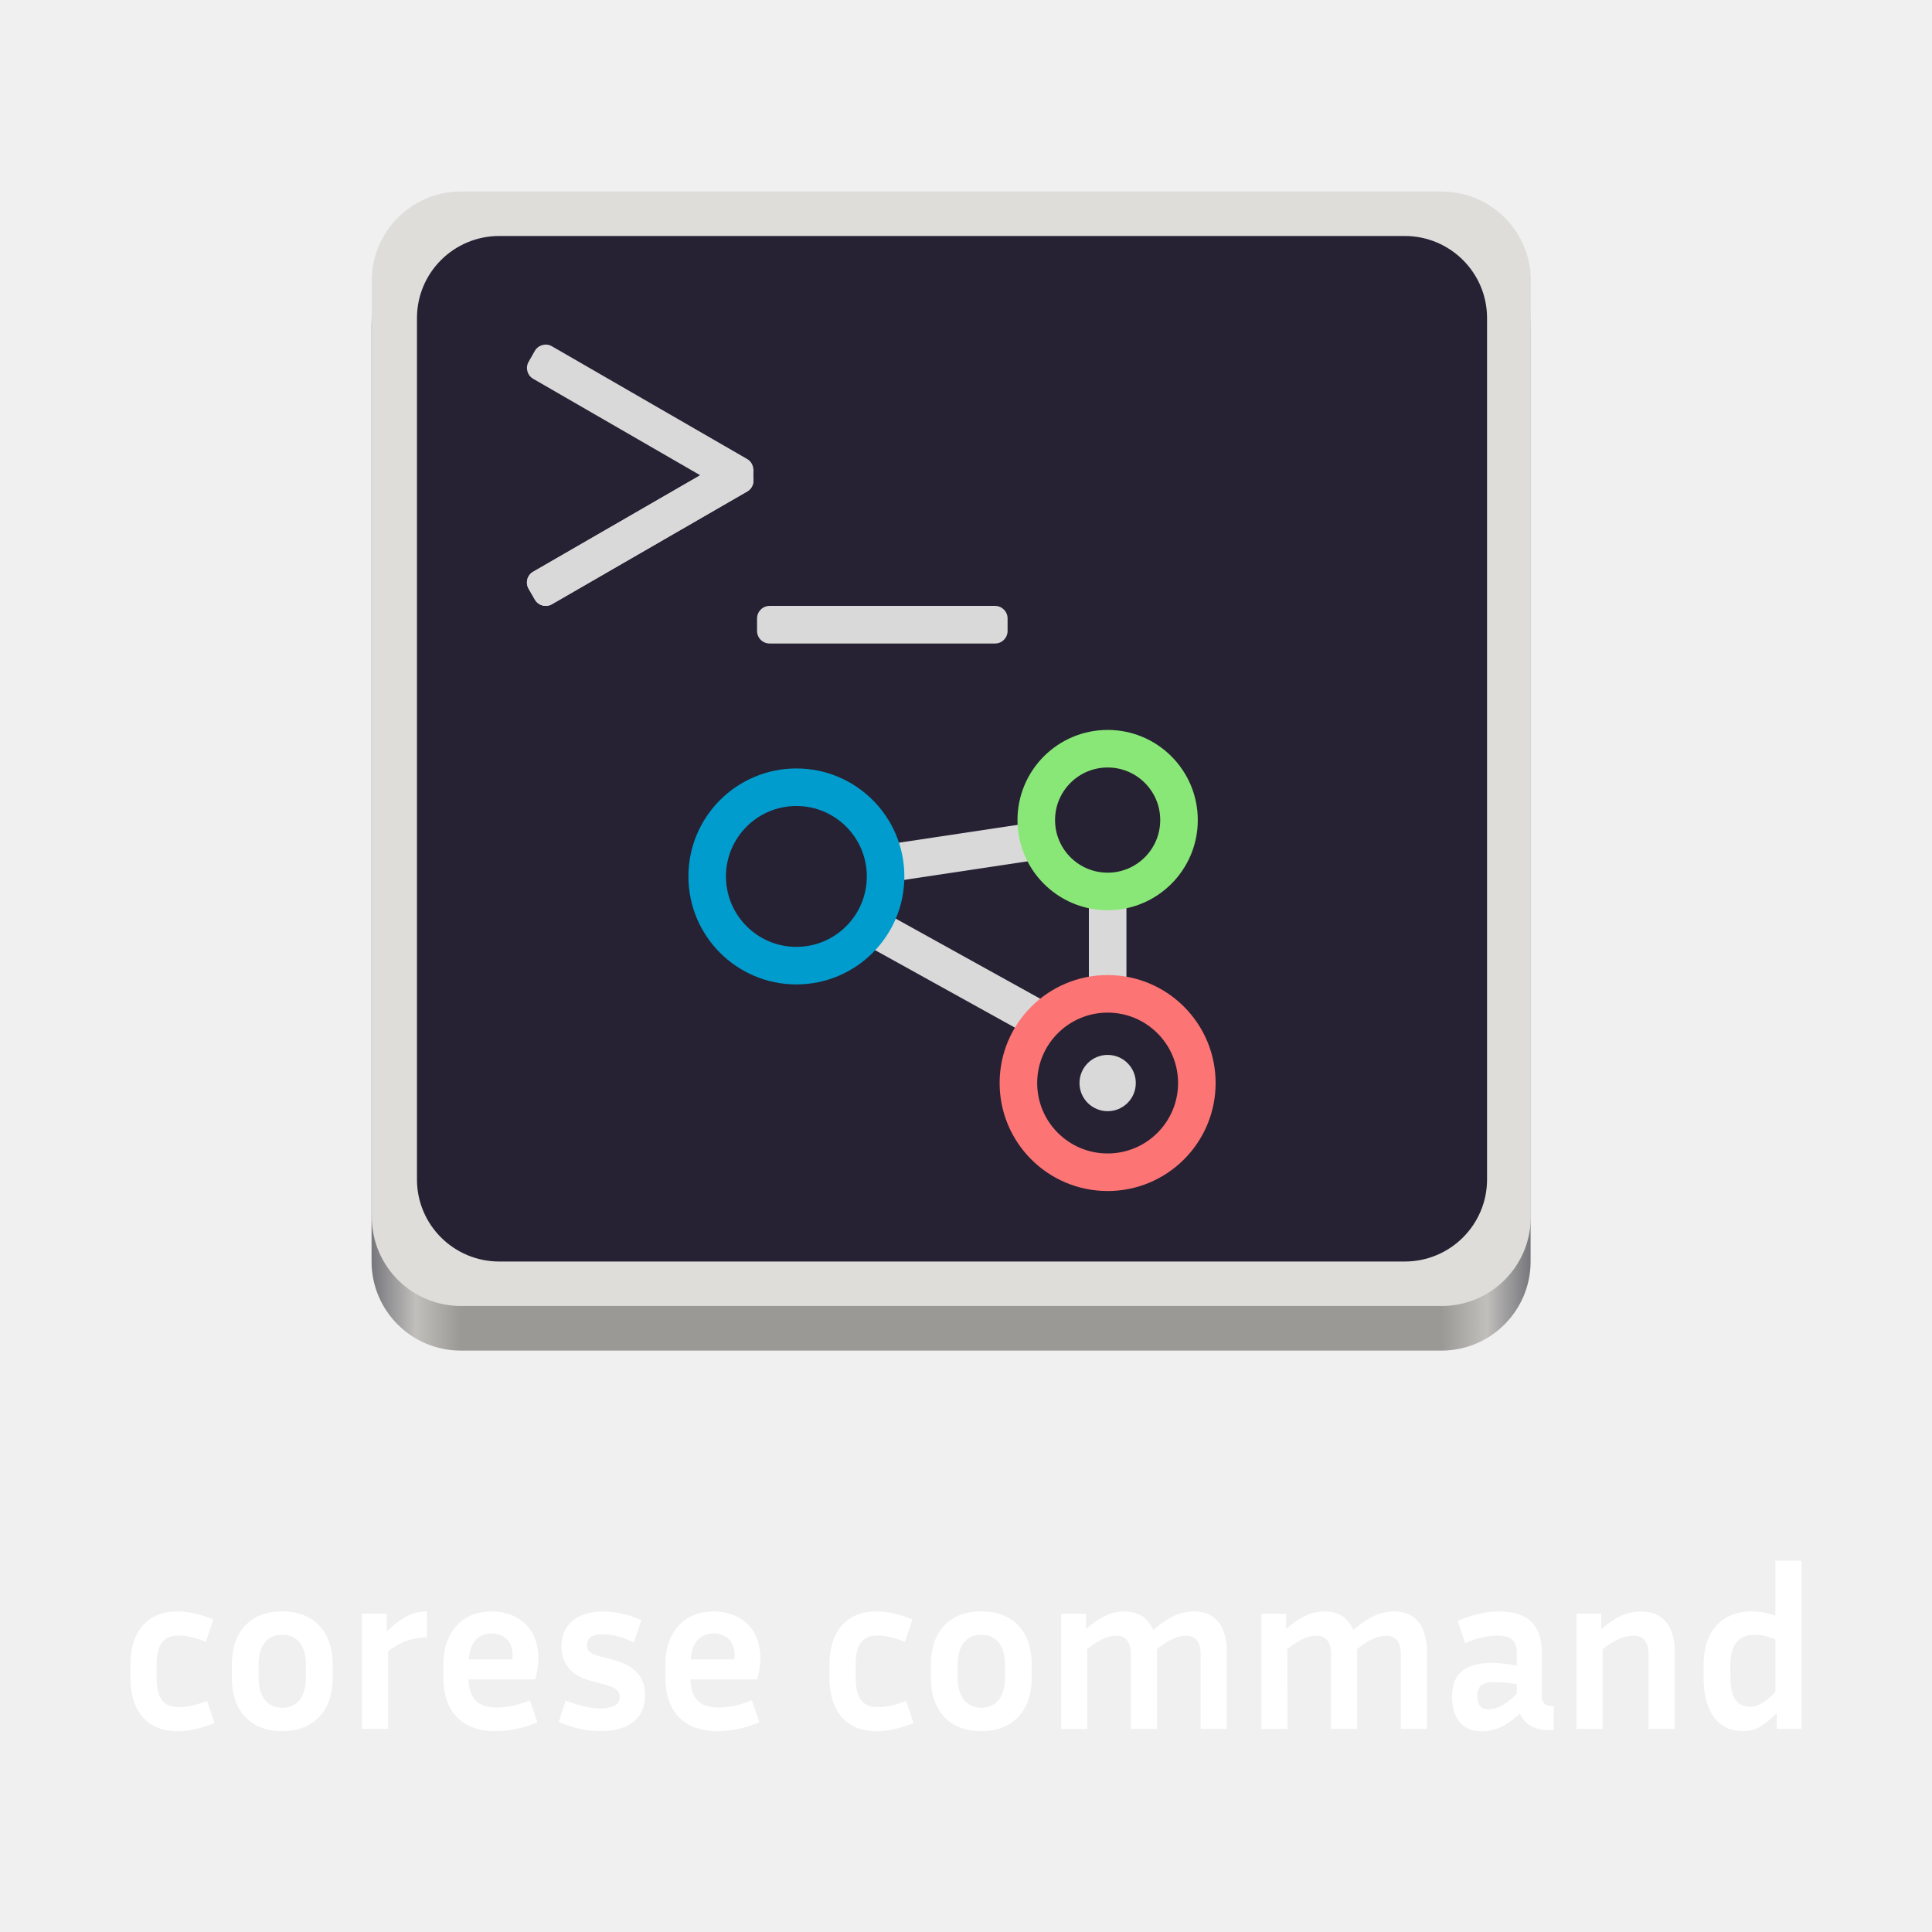
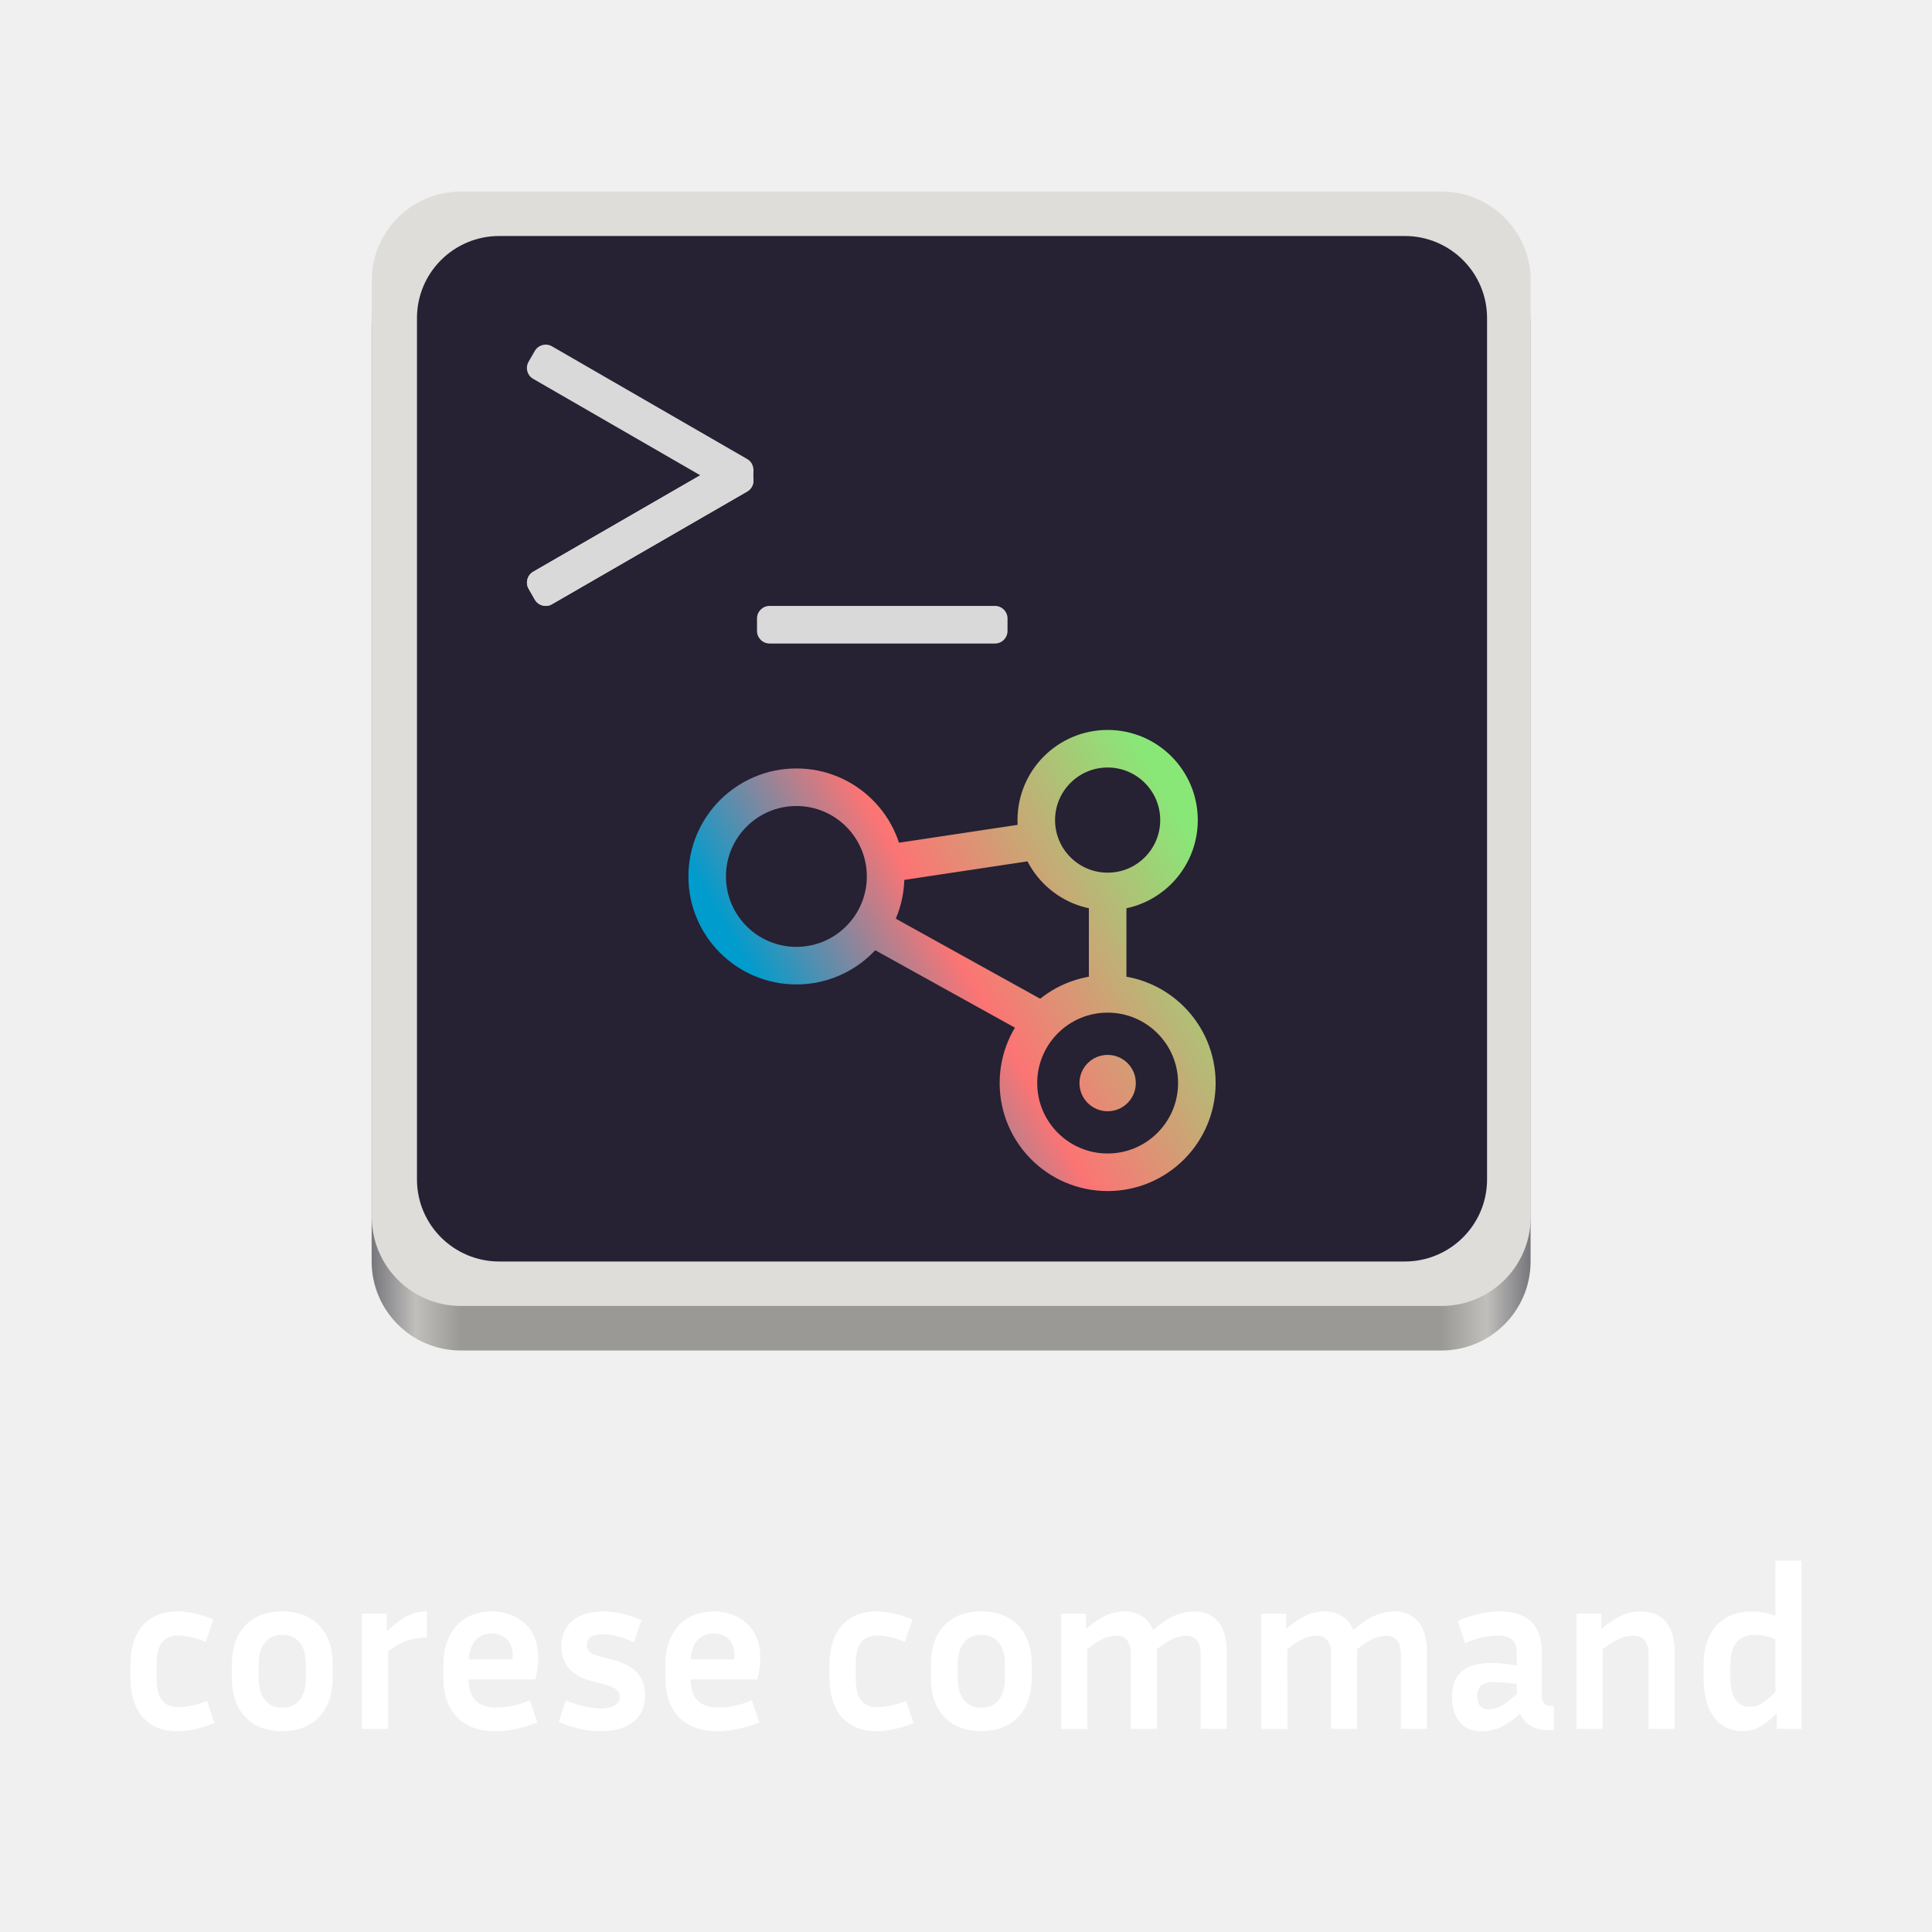
<svg xmlns="http://www.w3.org/2000/svg" xmlns:xlink="http://www.w3.org/1999/xlink" width="30mm" height="30mm" viewBox="0 0 30 30" version="1.1" id="svg5" xml:space="preserve">
  <defs id="defs2">
    <linearGradient id="linearGradient1260">
      <stop style="stop-color:#bf0000;stop-opacity:1;" offset="0" id="stop1258" />
    </linearGradient>
    <linearGradient id="a" gradientTransform="matrix(0.232143,0,0,0.328947,-8.58254,263.827)" gradientUnits="userSpaceOnUse" x1="88.596" x2="536.596" y1="-449.394" y2="-449.394">
      <stop offset="0" stop-color="#77767b" id="stop1" />
      <stop offset="0.038" stop-color="#c0bfbc" id="stop2" />
      <stop offset="0.077" stop-color="#9a9996" id="stop3" />
      <stop offset="0.923" stop-color="#9a9996" id="stop4" />
      <stop offset="0.962" stop-color="#c0bfbc" id="stop5" />
      <stop offset="1" stop-color="#77767b" id="stop6" />
    </linearGradient>
-     <linearGradient xlink:href="#a" id="linearGradient2" gradientUnits="userSpaceOnUse" gradientTransform="matrix(0.06142117,0,0,0.08703389,82.27106,144.1946)" x1="88.596" y1="-449.394" x2="536.596" y2="-449.394" />
+     <linearGradient xlink:href="#a" id="linearGradient2" gradientUnits="userSpaceOnUse" gradientTransform="matrix(0.04017257,0,0,0.05692459,83.30913,129.1455)" x1="88.596" y1="-449.394" x2="536.596" y2="-449.394" />
+     <linearGradient xlink:href="#linearGradient1" id="linearGradient2-8" x1="108.252" y1="90.55" x2="83.944" y2="104.584" gradientUnits="userSpaceOnUse" />
+     <linearGradient id="linearGradient1">
+       <stop style="stop-color:#89e777;stop-opacity:1;" offset="0" id="stop1-4" />
+       <stop style="stop-color:#fc7474;stop-opacity:1;" offset="0.5" id="stop3-5" />
+       <stop style="stop-color:#009ccd;stop-opacity:1;" offset="0.853" id="stop2-0" />
+     </linearGradient>
+     <linearGradient xlink:href="#linearGradient3" id="linearGradient5" x1="108.252" y1="90.55" x2="83.944" y2="104.584" gradientUnits="userSpaceOnUse" />
+     <linearGradient id="linearGradient3">
+       <stop style="stop-color:#89e777;stop-opacity:1;" offset="0" id="stop4-3" />
+       <stop style="stop-color:#fc7474;stop-opacity:1;" offset="0.5" id="stop6-6" />
+       <stop style="stop-color:#009ccd;stop-opacity:1;" offset="0.852" id="stop5-1" />
+     </linearGradient>
+     <linearGradient xlink:href="#linearGradient1" id="linearGradient4" gradientUnits="userSpaceOnUse" x1="108.252" y1="90.55" x2="83.944" y2="104.584" />
+     <linearGradient xlink:href="#linearGradient3" id="linearGradient6" gradientUnits="userSpaceOnUse" x1="108.252" y1="90.55" x2="83.944" y2="104.584" />
+     <linearGradient xlink:href="#linearGradient1" id="linearGradient7" gradientUnits="userSpaceOnUse" x1="108.252" y1="90.55" x2="83.944" y2="104.584" />
+     <linearGradient xlink:href="#linearGradient3" id="linearGradient8" gradientUnits="userSpaceOnUse" x1="108.252" y1="90.55" x2="83.944" y2="104.584" />
+     <linearGradient xlink:href="#linearGradient1" id="linearGradient9" gradientUnits="userSpaceOnUse" x1="108.252" y1="90.55" x2="83.944" y2="104.584" />
+     <linearGradient xlink:href="#linearGradient3" id="linearGradient10" gradientUnits="userSpaceOnUse" x1="108.252" y1="90.55" x2="83.944" y2="104.584" />
+     <linearGradient xlink:href="#linearGradient3" id="linearGradient11" gradientUnits="userSpaceOnUse" x1="108.252" y1="90.55" x2="83.944" y2="104.584" />
+     <linearGradient xlink:href="#linearGradient3" id="linearGradient12" gradientUnits="userSpaceOnUse" x1="108.252" y1="90.55" x2="83.944" y2="104.584" />
+     <linearGradient xlink:href="#linearGradient3" id="linearGradient13" gradientUnits="userSpaceOnUse" x1="108.252" y1="90.55" x2="83.944" y2="104.584" />
+     <linearGradient xlink:href="#linearGradient1" id="linearGradient14" gradientUnits="userSpaceOnUse" x1="108.252" y1="90.55" x2="83.944" y2="104.584" />
+     <linearGradient xlink:href="#linearGradient3" id="linearGradient15" gradientUnits="userSpaceOnUse" x1="108.252" y1="90.55" x2="83.944" y2="104.584" />
+     <linearGradient xlink:href="#linearGradient1" id="linearGradient16" gradientUnits="userSpaceOnUse" x1="108.252" y1="90.55" x2="83.944" y2="104.584" />
+     <linearGradient xlink:href="#linearGradient3" id="linearGradient17" gradientUnits="userSpaceOnUse" x1="108.252" y1="90.55" x2="83.944" y2="104.584" />
+     <linearGradient xlink:href="#linearGradient1" id="linearGradient18" gradientUnits="userSpaceOnUse" x1="108.252" y1="90.55" x2="83.944" y2="104.584" />
+     <linearGradient xlink:href="#linearGradient3" id="linearGradient19" gradientUnits="userSpaceOnUse" x1="108.252" y1="90.55" x2="83.944" y2="104.584" />
  </defs>
  <g id="layer1" transform="translate(-83,-87)">
    <g id="layer1-6" transform="translate(1.90186,4.407534)">
      <g id="g127717-7">
        <path style="-inkscape-font-specification:'Inria Sans Bold';stroke-width:0.265;fill:#ffffff" d="m 83.53,108.44 c 0,-0.303 0.102,-0.452 0.342,-0.452 0.113,0 0.25,0.032 0.423,0.099 l 0.116,-0.349 c -0.205,-0.081 -0.385,-0.123 -0.561,-0.123 -0.473,0 -0.727,0.325 -0.727,0.826 v 0.208 c 0,0.501 0.254,0.826 0.727,0.826 0.183,0 0.367,-0.042 0.579,-0.127 l -0.116,-0.342 c -0.176,0.067 -0.325,0.095 -0.441,0.095 -0.24,0 -0.342,-0.148 -0.342,-0.452 z m 2.734,-0.004 c 0,-0.497 -0.282,-0.822 -0.783,-0.822 -0.504,0 -0.783,0.325 -0.783,0.822 v 0.212 c 0,0.501 0.282,0.826 0.783,0.826 0.497,0 0.783,-0.325 0.783,-0.826 z m -0.416,0 v 0.212 c 0,0.286 -0.131,0.462 -0.367,0.462 -0.236,0 -0.367,-0.176 -0.367,-0.462 v -0.212 c 0,-0.286 0.131,-0.459 0.367,-0.459 0.236,0 0.367,0.173 0.367,0.459 z m 1.88,-0.416 v -0.406 c -0.215,0 -0.385,0.085 -0.624,0.31 v -0.275 h -0.385 v 1.789 h 0.406 v -1.203 c 0.183,-0.148 0.381,-0.215 0.603,-0.215 z m 1.714,1.316 -0.116,-0.342 c -0.183,0.078 -0.356,0.113 -0.515,0.113 -0.3,0 -0.43,-0.145 -0.437,-0.437 h 1.037 c 0.032,-0.12 0.046,-0.233 0.046,-0.332 0,-0.501 -0.353,-0.723 -0.723,-0.723 -0.462,0 -0.751,0.325 -0.751,0.822 v 0.212 c 0,0.501 0.275,0.826 0.808,0.826 0.194,0 0.406,-0.039 0.653,-0.138 z m -0.709,-1.379 c 0.18,0 0.325,0.113 0.325,0.339 0,0.021 0,0.042 -0.004,0.064 h -0.677 c 0.018,-0.258 0.141,-0.402 0.356,-0.402 z m 1.69,1.164 c -0.141,0 -0.318,-0.035 -0.54,-0.123 l -0.109,0.335 c 0.229,0.095 0.441,0.141 0.646,0.141 0.48,0 0.695,-0.229 0.695,-0.557 0,-0.279 -0.152,-0.459 -0.494,-0.55 l -0.201,-0.053 c -0.162,-0.042 -0.208,-0.088 -0.208,-0.176 0,-0.116 0.088,-0.169 0.25,-0.169 0.123,0 0.282,0.032 0.48,0.127 l 0.116,-0.346 c -0.215,-0.095 -0.413,-0.134 -0.593,-0.134 -0.445,0 -0.649,0.236 -0.649,0.54 0,0.261 0.145,0.455 0.455,0.536 l 0.201,0.053 c 0.187,0.049 0.25,0.099 0.25,0.201 0,0.12 -0.127,0.176 -0.3,0.176 z m 2.466,0.215 -0.116,-0.342 c -0.183,0.078 -0.356,0.113 -0.515,0.113 -0.3,0 -0.43,-0.145 -0.437,-0.437 h 1.037 c 0.032,-0.12 0.046,-0.233 0.046,-0.332 0,-0.501 -0.353,-0.723 -0.723,-0.723 -0.462,0 -0.751,0.325 -0.751,0.822 v 0.212 c 0,0.501 0.275,0.826 0.808,0.826 0.194,0 0.406,-0.039 0.653,-0.138 z m -0.709,-1.379 c 0.18,0 0.325,0.113 0.325,0.339 0,0.021 0,0.042 -0.004,0.064 h -0.677 c 0.018,-0.258 0.141,-0.402 0.356,-0.402 z m 2.205,0.483 c 0,-0.303 0.102,-0.452 0.342,-0.452 0.113,0 0.25,0.032 0.423,0.099 l 0.116,-0.349 c -0.205,-0.081 -0.385,-0.123 -0.561,-0.123 -0.473,0 -0.727,0.325 -0.727,0.826 v 0.208 c 0,0.501 0.254,0.826 0.727,0.826 0.183,0 0.367,-0.042 0.579,-0.127 l -0.116,-0.342 c -0.176,0.067 -0.325,0.095 -0.441,0.095 -0.24,0 -0.342,-0.148 -0.342,-0.452 z m 2.734,-0.004 c 0,-0.497 -0.282,-0.822 -0.783,-0.822 -0.504,0 -0.783,0.325 -0.783,0.822 v 0.212 c 0,0.501 0.282,0.826 0.783,0.826 0.497,0 0.783,-0.325 0.783,-0.826 z m -0.416,0 v 0.212 c 0,0.286 -0.131,0.462 -0.367,0.462 -0.236,0 -0.367,-0.176 -0.367,-0.462 v -0.212 c 0,-0.286 0.131,-0.459 0.367,-0.459 0.236,0 0.367,0.173 0.367,0.459 z m 1.277,-0.236 c 0.201,-0.162 0.335,-0.208 0.452,-0.208 0.152,0 0.226,0.095 0.226,0.296 v 1.15 h 0.406 v -1.238 c 0.201,-0.162 0.335,-0.208 0.452,-0.208 0.152,0 0.226,0.095 0.226,0.296 v 1.15 h 0.406 v -1.199 c 0,-0.395 -0.18,-0.624 -0.508,-0.624 -0.208,0 -0.402,0.085 -0.635,0.289 -0.078,-0.187 -0.229,-0.289 -0.448,-0.289 -0.198,0 -0.377,0.081 -0.596,0.272 v -0.236 h -0.385 v 1.789 h 0.406 z m 3.108,0 c 0.201,-0.162 0.335,-0.208 0.452,-0.208 0.152,0 0.226,0.095 0.226,0.296 v 1.15 h 0.406 v -1.238 c 0.201,-0.162 0.335,-0.208 0.452,-0.208 0.152,0 0.226,0.095 0.226,0.296 v 1.15 h 0.406 v -1.199 c 0,-0.395 -0.18,-0.624 -0.508,-0.624 -0.208,0 -0.402,0.085 -0.635,0.289 -0.078,-0.187 -0.229,-0.289 -0.448,-0.289 -0.198,0 -0.377,0.081 -0.596,0.272 v -0.236 h -0.385 v 1.789 h 0.406 z m 4.057,1.256 h 0.081 v -0.374 h -0.039 c -0.116,0 -0.148,-0.078 -0.148,-0.148 v -0.688 c 0,-0.332 -0.138,-0.631 -0.66,-0.631 -0.194,0 -0.402,0.046 -0.646,0.145 l 0.116,0.346 c 0.191,-0.081 0.36,-0.116 0.501,-0.116 0.183,0 0.3,0.06 0.3,0.258 v 0.208 c -0.134,-0.025 -0.265,-0.042 -0.388,-0.042 -0.466,0 -0.617,0.215 -0.617,0.526 0,0.31 0.145,0.536 0.459,0.536 0.215,0 0.395,-0.088 0.596,-0.275 0.064,0.145 0.205,0.258 0.445,0.258 z m -1.108,-0.526 c 0,-0.141 0.071,-0.219 0.254,-0.219 0.116,0 0.236,0.011 0.36,0.032 v 0.152 c -0.215,0.208 -0.342,0.24 -0.448,0.24 -0.109,0 -0.166,-0.078 -0.166,-0.205 z m 2.417,-0.938 c 0.166,0 0.243,0.095 0.243,0.296 v 1.15 h 0.406 v -1.199 c 0,-0.395 -0.183,-0.624 -0.526,-0.624 -0.205,0 -0.392,0.081 -0.614,0.275 v -0.24 h -0.385 v 1.789 h 0.406 v -1.238 c 0.208,-0.162 0.349,-0.208 0.469,-0.208 z m 2.233,1.446 h 0.385 v -2.611 h -0.406 v 0.854 c -0.12,-0.042 -0.24,-0.067 -0.36,-0.067 -0.49,0 -0.755,0.325 -0.755,0.836 v 0.191 c 0,0.526 0.222,0.833 0.61,0.833 0.169,0 0.307,-0.06 0.526,-0.279 z m -0.72,-0.797 v -0.191 c 0,-0.293 0.109,-0.473 0.381,-0.473 0.099,0 0.198,0.021 0.318,0.071 v 0.818 c -0.176,0.18 -0.286,0.229 -0.395,0.229 -0.194,0 -0.303,-0.141 -0.303,-0.455 z" id="text1" aria-label="corese command" />
-         <g id="g2" transform="matrix(0.6540508,0,0,0.6540508,29.49967,34.83485)">
-           <path d="m 89.829,78.624 h 23.283 c 1.169,0 2.117,0.948 2.117,2.117 v 22.225 c 0,1.169 -0.948,2.117 -2.117,2.117 H 89.829 c -1.169,0 -2.117,-0.948 -2.117,-2.117 V 80.74 c 0,-1.169 0.948,-2.117 2.117,-2.117 z m 0,0" fill="url(#a)" id="path6-0" style="fill:url(#linearGradient2);stroke-width:0.265" />
-           <path d="m 89.834,77.565 h 23.283 c 1.169,0 2.117,0.948 2.117,2.117 v 22.225 c 0,1.169 -0.948,2.117 -2.117,2.117 H 89.834 c -1.169,0 -2.117,-0.948 -2.117,-2.117 v -22.225 c 0,-1.169 0.948,-2.117 2.117,-2.117 z m 0,0" fill="#deddda" id="path7-6" style="stroke-width:0.265" />
-           <path d="m 90.744,78.621 h 21.497 c 1.079,0 1.954,0.872 1.954,1.948 v 20.451 c 0,1.076 -0.875,1.948 -1.954,1.948 H 90.744 c -1.08,0 -1.954,-0.872 -1.954,-1.948 V 80.569 c 0,-1.076 0.874,-1.948 1.954,-1.948 z m 0,0" fill="#262133" id="path8-2" style="stroke-width:0.265" />
-           <path d="m 96.864,87.701 c 0,-0.164 0.133,-0.298 0.298,-0.298 h 5.352 c 0.164,0 0.298,0.133 0.298,0.298 v 0.297 c 0,0.164 -0.133,0.298 -0.298,0.298 h -5.352 c -0.164,0 -0.298,-0.133 -0.298,-0.298 z m 0,0" fill="#d9d9d9" id="path9-6" style="stroke-width:0.265" />
-           <path d="m 91.588,81.348 c 0.083,-0.142 0.265,-0.191 0.406,-0.109 l 4.634,2.676 c 0.143,0.082 0.191,0.264 0.11,0.406 L 96.59,84.579 c -0.082,0.142 -0.264,0.191 -0.406,0.109 l -4.634,-2.676 c -0.143,-0.082 -0.191,-0.264 -0.109,-0.406 z m 0,0" fill="#d9d9d9" id="path10-1" style="stroke-width:0.265" />
-           <path d="m 91.441,86.997 c -0.083,-0.143 -0.034,-0.325 0.109,-0.406 l 4.634,-2.676 c 0.143,-0.082 0.325,-0.033 0.406,0.109 l 0.149,0.257 c 0.082,0.143 0.033,0.325 -0.11,0.406 l -4.634,2.676 c -0.142,0.083 -0.323,0.034 -0.406,-0.109 z m 0,0" fill="#d9d9d9" id="path11-8" style="stroke-width:0.265" />
-           <path d="m 91.441,86.997 c -0.083,-0.143 -0.034,-0.325 0.109,-0.406 l 4.634,-2.676 c 0.143,-0.082 0.325,-0.033 0.406,0.109 l 0.149,0.257 c 0.082,0.143 0.033,0.325 -0.11,0.406 l -4.634,2.676 c -0.142,0.083 -0.323,0.034 -0.406,-0.109 z m 0,0" fill="#d9d9d9" id="path12-7" style="stroke-width:0.265" />
-           <g stroke-width="3.371" id="g18" transform="matrix(0.2645833,0,0,0.2645833,84.54186,74.39038)">
-             <path d="m 57.871,72.348 13.844,-2.082" fill="#d9d9d9" stroke="#d9d9d9" id="path13-9" />
-             <path d="M 78.031,84.062 V 74.766" fill="none" stroke="#d9d9d9" id="path14-2" />
-             <path d="m 56.691,77.883 15.844,8.781" fill="#d9d9d9" stroke="#d9d9d9" id="path15-0" />
-             <path d="m 58.105,73.457 c 0,4.418 -3.582,8.004 -8.004,8.004 -4.422,0 -8.004,-3.586 -8.004,-8.004 0,-4.422 3.582,-8.004 8.004,-8.004 4.422,0 8.004,3.582 8.004,8.004 z m 0,0" fill="none" stroke="#009ccd" id="path16-2" />
-             <path d="m 84.434,68.398 c 0,3.539 -2.867,6.406 -6.402,6.406 -3.539,0 -6.406,-2.867 -6.406,-6.406 0,-3.535 2.867,-6.402 6.406,-6.402 3.535,0 6.402,2.867 6.402,6.402 z m 0,0" fill="none" stroke="#89e777" id="path17-3" />
-             <path d="m 86.035,91.996 c 0,4.422 -3.586,8.004 -8.004,8.004 -4.422,0 -8.008,-3.582 -8.008,-8.004 0,-4.422 3.586,-8.004 8.008,-8.004 4.418,0 8.004,3.582 8.004,8.004 z m 0,0" fill="none" stroke="#fc7474" id="path18-7" />
+         <path d="m 88.253,86.259 h 15.228 c 0.765,0 1.384,0.62 1.384,1.384 v 14.536 c 0,0.765 -0.62,1.384 -1.384,1.384 H 88.253 c -0.765,0 -1.384,-0.62 -1.384,-1.384 V 87.643 c 0,-0.765 0.62,-1.384 1.384,-1.384 z m 0,0" fill="url(#a)" id="path6-0" style="fill:url(#linearGradient2);stroke-width:0.173" />
+         <path d="m 88.255,85.567 h 15.228 c 0.765,0 1.384,0.62 1.384,1.384 v 14.536 c 0,0.765 -0.62,1.384 -1.384,1.384 H 88.255 c -0.765,0 -1.384,-0.62 -1.384,-1.384 V 86.951 c 0,-0.765 0.62,-1.384 1.384,-1.384 z m 0,0" fill="#deddda" id="path7-6" style="stroke-width:0.173" />
+         <path d="m 88.851,86.257 h 14.06 c 0.706,0 1.278,0.571 1.278,1.274 v 13.376 c 0,0.704 -0.573,1.274 -1.278,1.274 H 88.851 c -0.706,0 -1.278,-0.571 -1.278,-1.274 V 87.531 c 0,-0.704 0.572,-1.274 1.278,-1.274 z m 0,0" fill="#262133" id="path8-2" style="stroke-width:0.173" />
+         <path d="m 92.853,92.196 c 0,-0.107 0.087,-0.195 0.195,-0.195 h 3.5 c 0.107,0 0.195,0.087 0.195,0.195 v 0.194 c 0,0.107 -0.087,0.195 -0.195,0.195 h -3.5 c -0.107,0 -0.195,-0.087 -0.195,-0.195 z m 0,0" fill="#d9d9d9" id="path9-6" style="stroke-width:0.173" />
+         <path d="m 89.403,88.041 c 0.054,-0.093 0.173,-0.125 0.266,-0.071 l 3.031,1.75 c 0.093,0.053 0.125,0.172 0.072,0.266 l -0.097,0.168 c -0.053,0.093 -0.172,0.125 -0.266,0.071 L 89.377,88.475 c -0.093,-0.053 -0.125,-0.172 -0.071,-0.266 z m 0,0" fill="#d9d9d9" id="path10-1" style="stroke-width:0.173" />
+         <path d="m 89.307,91.736 c -0.054,-0.093 -0.022,-0.212 0.071,-0.266 l 3.031,-1.75 c 0.093,-0.053 0.212,-0.022 0.266,0.071 l 0.097,0.168 c 0.053,0.093 0.022,0.212 -0.072,0.266 l -3.031,1.75 c -0.093,0.054 -0.212,0.022 -0.266,-0.071 z m 0,0" fill="#d9d9d9" id="path11-8" style="stroke-width:0.173" />
+         <path d="m 89.307,91.736 c -0.054,-0.093 -0.022,-0.212 0.071,-0.266 l 3.031,-1.75 c 0.093,-0.053 0.212,-0.022 0.266,0.071 l 0.097,0.168 c 0.053,0.093 0.022,0.212 -0.072,0.266 l -3.031,1.75 c -0.093,0.054 -0.212,0.022 -0.266,-0.071 z m 0,0" fill="#d9d9d9" id="path12-7" style="stroke-width:0.173" />
+         <path d="m 92.451,89.879 h 0.346 v 0.18 h -0.346 z m 0,0" fill="#d9d9d9" id="path20-9" style="stroke-width:0.173" />
+         <g id="g1" transform="matrix(0.2916818,0,0,0.2916818,67.851,69.04841)" style="fill:url(#linearGradient2-8);stroke:url(#linearGradient5);stroke-opacity:1">
+           <g id="g10798" transform="translate(-0.1870857,-0.9075342)" style="fill:url(#linearGradient16);stroke:url(#linearGradient17);stroke-opacity:1">
+             <path style="fill:url(#linearGradient4);stroke:url(#linearGradient6);stroke-width:2;stroke-linecap:butt;stroke-linejoin:miter;stroke-miterlimit:4;stroke-dasharray:none;stroke-opacity:1" d="m 92.611,93.343 8.213,-1.237" id="path2648-9" transform="translate(1.2117946e-6)" />
+             <path style="fill:url(#linearGradient7);stroke:url(#linearGradient8);stroke-width:2;stroke-linecap:butt;stroke-linejoin:miter;stroke-miterlimit:4;stroke-dasharray:none;stroke-opacity:1" d="M 104.57,100.292 V 94.777" id="path2652-4" transform="translate(1.2117946e-6)" />
+             <path style="fill:url(#linearGradient9);stroke:url(#linearGradient10);stroke-width:2;stroke-linecap:butt;stroke-linejoin:miter;stroke-miterlimit:4;stroke-dasharray:none;stroke-opacity:1" d="m 91.91,96.627 9.4,5.211" id="path2791-4" transform="translate(1.2117946e-6)" />
+             <circle id="path47-6-7-6" cx="88" cy="94" style="fill:none;fill-opacity:1;stroke:url(#linearGradient11);stroke-width:2;stroke-miterlimit:4;stroke-dasharray:none;stroke-opacity:1" r="4.749" transform="translate(1.2117946e-6)" />
+             <ellipse id="path47-6-7-5-0" cx="104.57" cy="91" style="fill:none;fill-opacity:1;stroke:url(#linearGradient12);stroke-width:2;stroke-miterlimit:4;stroke-dasharray:none;stroke-opacity:1" rx="3.799" ry="3.799" transform="translate(1.2117946e-6)" />
+             <ellipse id="path47-6-4" cx="104.57" cy="105" style="fill:none;fill-opacity:1;stroke:url(#linearGradient13);stroke-width:2;stroke-miterlimit:4;stroke-dasharray:none;stroke-opacity:1" rx="4.749" ry="4.749" />
+             <circle style="fill:url(#linearGradient14);fill-opacity:1;stroke:url(#linearGradient15);stroke-width:1;stroke-miterlimit:4;stroke-dasharray:none;stroke-opacity:1" id="path19852-3" cx="104.57" cy="105" r="1" />
          </g>
-           <path d="m 105.633,98.731 c 0,0.246 -0.199,0.445 -0.445,0.445 -0.247,0 -0.446,-0.199 -0.446,-0.445 0,-0.246 0.199,-0.445 0.446,-0.445 0.246,0 0.445,0.199 0.445,0.445 z m 0,0" fill="#d9d9d9" stroke="#d9d9d9" stroke-width="0.446" id="path19-5" />
-           <path d="m 96.249,84.159 h 0.529 v 0.275 h -0.529 z m 0,0" fill="#d9d9d9" id="path20-9" style="stroke-width:0.265" />
+           <text xml:space="preserve" style="font-style:normal;font-variant:normal;font-weight:normal;font-stretch:normal;font-size:10.583px;line-height:1.25;font-family:sans-serif;-inkscape-font-specification:'sans-serif, Normal';font-variant-ligatures:normal;font-variant-caps:normal;font-variant-numeric:normal;font-variant-east-asian:normal;fill:url(#linearGradient18);stroke:url(#linearGradient19);stroke-width:0.607;stroke-opacity:1" x="90.783" y="108.852" id="text6579">
+             <tspan id="tspan6577" style="font-style:normal;font-variant:normal;font-weight:normal;font-stretch:normal;font-size:10.583px;font-family:sans-serif;-inkscape-font-specification:'sans-serif, Normal';font-variant-ligatures:normal;font-variant-caps:normal;font-variant-numeric:normal;font-variant-east-asian:normal;fill:url(#linearGradient18);stroke:url(#linearGradient19);stroke-width:0.607;stroke-opacity:1" x="90.783" y="108.852" />
+           </text>
        </g>
      </g>
    </g>
  </g>
</svg>
